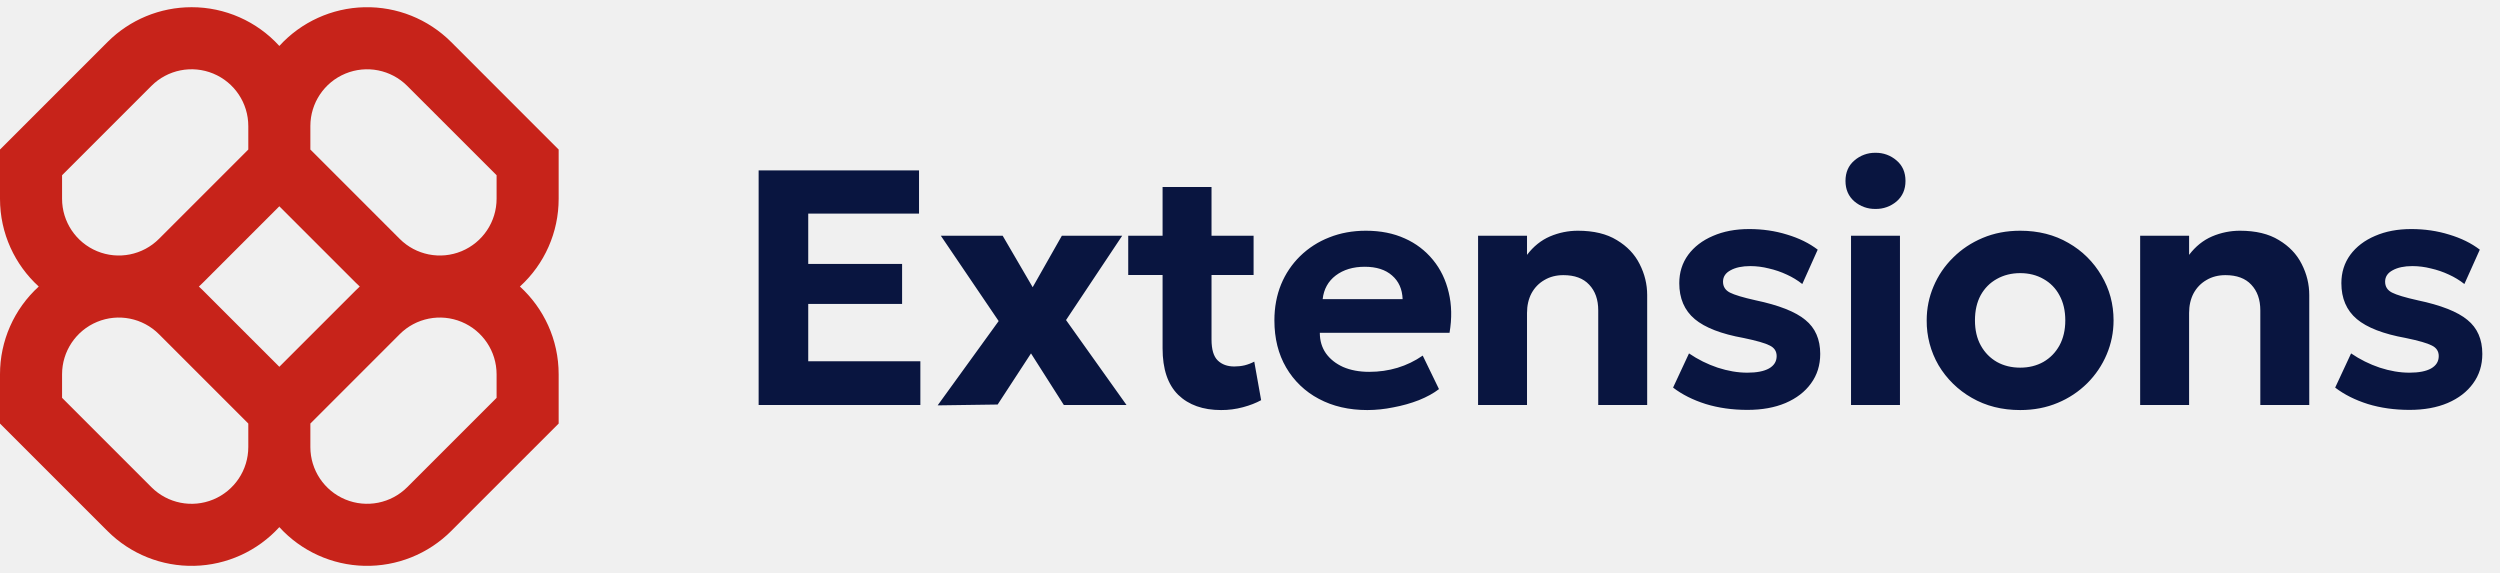
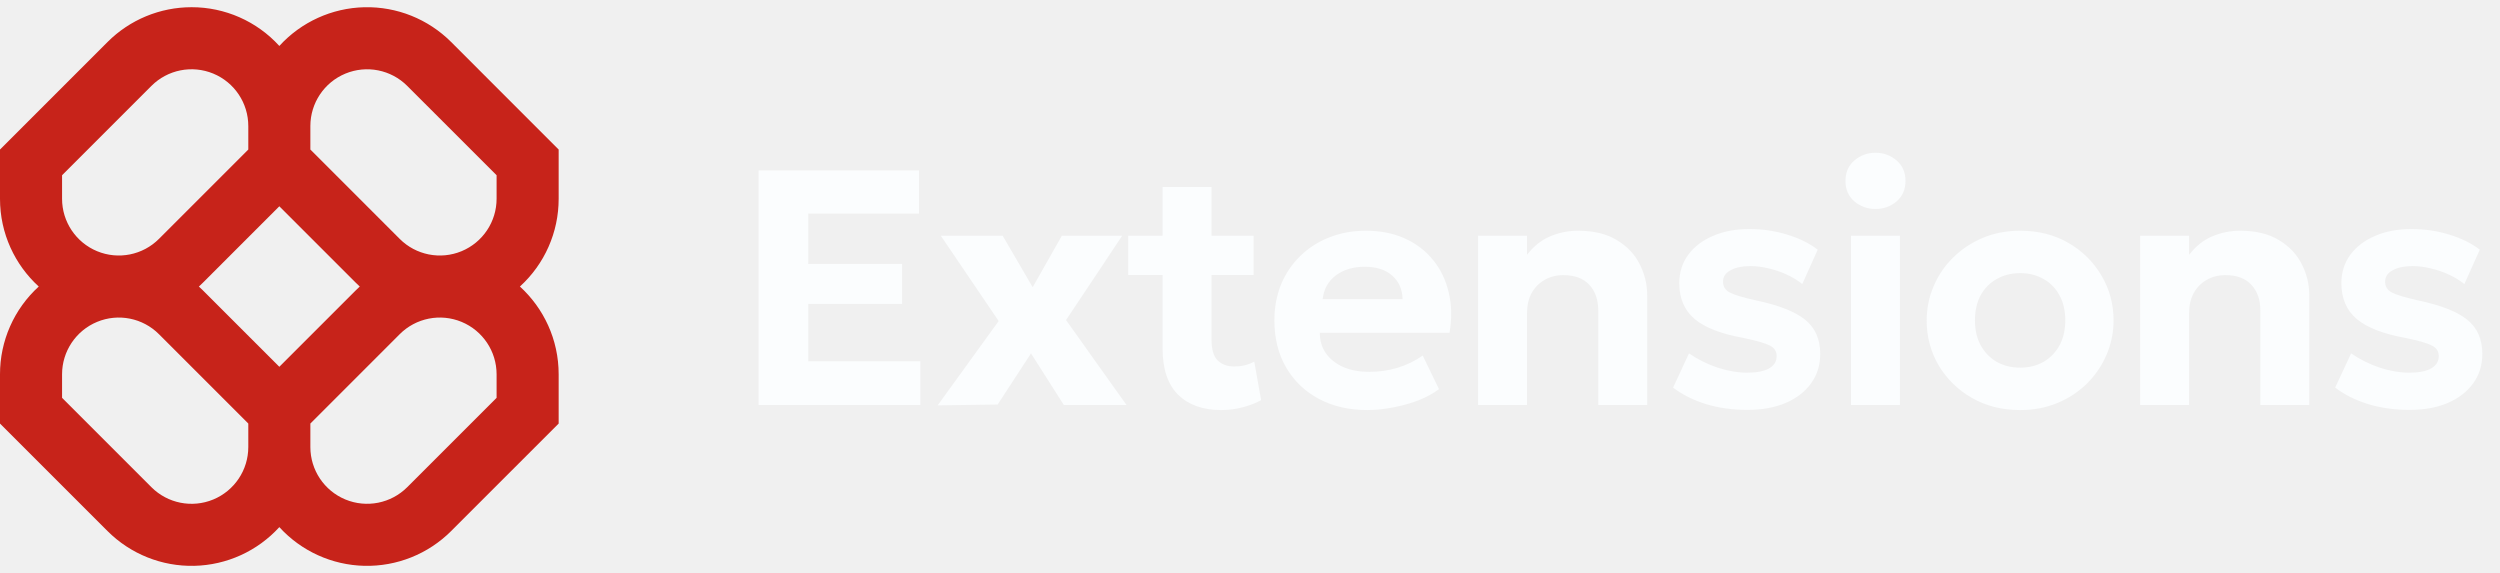
<svg xmlns="http://www.w3.org/2000/svg" width="179" height="41" fill="none" viewBox="0 0 179 41">
  <g clip-path="url(#a)">
    <path fill="#C7231A" fill-rule="evenodd" d="M13.715.516c-2.257 0-4.42.896-6.016 2.492L0 10.707v3.524c0 2.49 1.07 4.73 2.774 6.285A8.485 8.485 0 0 0 0 26.802v3.524l7.699 7.698A8.507 8.507 0 0 0 20 37.742a8.508 8.508 0 0 0 12.301.282L40 30.326v-3.524c0-2.49-1.07-4.73-2.774-6.286A8.485 8.485 0 0 0 40 14.231v-3.524l-7.699-7.7A8.508 8.508 0 0 0 20 3.29 8.485 8.485 0 0 0 13.715.516Zm12.044 20a8.528 8.528 0 0 1-.282-.27L20 14.77l-5.477 5.477a8.528 8.528 0 0 1-.282.27c.096.087.19.177.282.269L20 26.262l5.477-5.476c.092-.093.186-.182.282-.27Zm-3.537 9.81v1.682a4.063 4.063 0 0 0 6.936 2.874l6.398-6.397v-1.683a4.063 4.063 0 0 0-6.937-2.874l-6.397 6.398Zm-4.444 0-6.397-6.398a4.063 4.063 0 0 0-6.937 2.873v1.684l6.397 6.397a4.063 4.063 0 0 0 6.937-2.873v-1.683Zm0-21.302v1.683l-6.397 6.397a4.063 4.063 0 0 1-6.937-2.873v-1.683l6.397-6.397a4.063 4.063 0 0 1 6.937 2.873Zm10.841 8.08-6.397-6.397V9.024a4.063 4.063 0 0 1 6.936-2.873l6.398 6.397v1.683a4.063 4.063 0 0 1-6.937 2.873Z" clip-rule="evenodd" />
  </g>
-   <path fill="#091540" d="M54.318 29V12.2h11.484v3.096H57.87v3.6h6.72v2.868h-6.72v4.104h8.028V29h-11.58Zm12.818.024 4.368-6.036-4.14-6.108h4.428l2.148 3.684 2.088-3.684h4.32l-4.02 6.036L80.66 29h-4.488l-2.352-3.696-2.388 3.66-4.296.06Zm20.293.336c-1.296 0-2.32-.364-3.072-1.092-.744-.736-1.116-1.844-1.116-3.324V13.388h3.504v3.492h3.012v2.808h-3.012v4.62c0 .712.148 1.212.444 1.5.296.288.692.432 1.188.432.256 0 .504-.028.744-.084.248-.064.476-.152.684-.264l.492 2.76c-.36.2-.792.368-1.296.504a5.92 5.92 0 0 1-1.572.204Zm-6.648-9.672V16.88h2.808v2.808H80.78Zm17.126 9.672c-1.32 0-2.48-.268-3.48-.804a5.853 5.853 0 0 1-2.34-2.244c-.56-.96-.84-2.084-.84-3.372 0-.936.16-1.796.48-2.58a6.052 6.052 0 0 1 1.368-2.028A6.203 6.203 0 0 1 95.171 17c.8-.32 1.676-.48 2.628-.48 1.048 0 1.976.184 2.784.552a5.43 5.43 0 0 1 2.028 1.548c.536.656.908 1.428 1.116 2.316.216.888.236 1.852.06 2.892h-9.288c0 .56.144 1.048.432 1.464.296.416.708.744 1.236.984.536.232 1.16.348 1.872.348.704 0 1.376-.096 2.016-.288a6.426 6.426 0 0 0 1.812-.876l1.164 2.4c-.384.296-.864.56-1.44.792-.576.224-1.188.396-1.836.516a9.422 9.422 0 0 1-1.848.192Zm-3.204-7.944h5.724c-.024-.712-.276-1.276-.756-1.692-.472-.416-1.124-.624-1.956-.624-.832 0-1.524.208-2.076.624-.544.416-.856.98-.936 1.692ZM105.83 29V16.88h3.504v1.368c.464-.608 1.012-1.048 1.644-1.32a5.072 5.072 0 0 1 2.004-.408c1.128 0 2.056.224 2.784.672.736.44 1.28 1.012 1.632 1.716.36.704.54 1.444.54 2.22V29h-3.504v-6.78c0-.768-.216-1.38-.648-1.836-.424-.456-1.04-.684-1.848-.684-.512 0-.964.116-1.356.348-.392.224-.7.54-.924.948-.216.408-.324.88-.324 1.416V29h-3.504Zm19.29.348c-1.08 0-2.076-.14-2.988-.42-.912-.288-1.692-.68-2.34-1.176l1.14-2.448a8.333 8.333 0 0 0 2.052 1.02c.736.24 1.444.36 2.124.36.672 0 1.188-.1 1.548-.3.368-.208.552-.504.552-.888 0-.344-.164-.596-.492-.756-.32-.168-.944-.348-1.872-.54-1.6-.288-2.768-.74-3.504-1.356-.736-.624-1.104-1.48-1.104-2.568 0-.768.212-1.444.636-2.028.432-.584 1.024-1.036 1.776-1.356.752-.328 1.616-.492 2.592-.492.96 0 1.864.132 2.712.396.856.256 1.588.616 2.196 1.08l-1.104 2.46a5.34 5.34 0 0 0-1.104-.672 6.35 6.35 0 0 0-1.296-.444 5.43 5.43 0 0 0-1.32-.168c-.584 0-1.056.1-1.416.3-.36.192-.54.464-.54.816 0 .352.164.612.492.78.328.168.94.352 1.836.552 1.672.352 2.86.82 3.564 1.404.712.576 1.068 1.388 1.068 2.436 0 .808-.22 1.512-.66 2.112-.432.6-1.04 1.068-1.824 1.404-.776.328-1.684.492-2.724.492Zm7.413-.348V16.88h3.504V29h-3.504Zm1.752-14.04a2.26 2.26 0 0 1-1.512-.54c-.424-.368-.636-.856-.636-1.464 0-.616.212-1.104.636-1.464a2.23 2.23 0 0 1 1.512-.552 2.23 2.23 0 0 1 1.512.552c.424.36.636.848.636 1.464 0 .608-.212 1.096-.636 1.464a2.26 2.26 0 0 1-1.512.54Zm10.362 14.4c-1.304 0-2.46-.292-3.468-.876a6.504 6.504 0 0 1-2.376-2.328 6.28 6.28 0 0 1-.852-3.216c0-.856.164-1.668.492-2.436a6.302 6.302 0 0 1 1.392-2.052c.6-.6 1.308-1.072 2.124-1.416.816-.344 1.712-.516 2.688-.516 1.304 0 2.456.292 3.456.876a6.38 6.38 0 0 1 2.364 2.34c.576.968.864 2.036.864 3.204 0 .848-.164 1.66-.492 2.436a6.439 6.439 0 0 1-1.392 2.064 6.547 6.547 0 0 1-2.112 1.404c-.816.344-1.712.516-2.688.516Zm0-3.036c.616 0 1.168-.136 1.656-.408.488-.28.872-.672 1.152-1.176.28-.512.42-1.112.42-1.8 0-.696-.14-1.296-.42-1.8a2.854 2.854 0 0 0-1.14-1.164c-.488-.28-1.044-.42-1.668-.42-.624 0-1.184.14-1.68.42-.488.272-.872.66-1.152 1.164-.272.504-.408 1.104-.408 1.8s.14 1.296.42 1.8c.28.504.664.896 1.152 1.176.488.272 1.044.408 1.668.408ZM153.235 29V16.88h3.504v1.368c.464-.608 1.012-1.048 1.644-1.32a5.072 5.072 0 0 1 2.004-.408c1.128 0 2.056.224 2.784.672.736.44 1.28 1.012 1.632 1.716.36.704.54 1.444.54 2.22V29h-3.504v-6.78c0-.768-.216-1.38-.648-1.836-.424-.456-1.04-.684-1.848-.684-.512 0-.964.116-1.356.348-.392.224-.7.54-.924.948-.216.408-.324.88-.324 1.416V29h-3.504Zm19.291.348c-1.08 0-2.076-.14-2.988-.42-.912-.288-1.692-.68-2.34-1.176l1.14-2.448a8.333 8.333 0 0 0 2.052 1.02c.736.24 1.444.36 2.124.36.672 0 1.188-.1 1.548-.3.368-.208.552-.504.552-.888 0-.344-.164-.596-.492-.756-.32-.168-.944-.348-1.872-.54-1.6-.288-2.768-.74-3.504-1.356-.736-.624-1.104-1.48-1.104-2.568 0-.768.212-1.444.636-2.028.432-.584 1.024-1.036 1.776-1.356.752-.328 1.616-.492 2.592-.492.96 0 1.864.132 2.712.396.856.256 1.588.616 2.196 1.08l-1.104 2.46a5.34 5.34 0 0 0-1.104-.672 6.35 6.35 0 0 0-1.296-.444 5.43 5.43 0 0 0-1.32-.168c-.584 0-1.056.1-1.416.3-.36.192-.54.464-.54.816 0 .352.164.612.492.78.328.168.94.352 1.836.552 1.672.352 2.86.82 3.564 1.404.712.576 1.068 1.388 1.068 2.436 0 .808-.22 1.512-.66 2.112-.432.6-1.04 1.068-1.824 1.404-.776.328-1.684.492-2.724.492Z" />
+   <path fill="#fbfdfe" d="M54.318 29V12.2h11.484v3.096H57.87v3.6h6.72v2.868h-6.72v4.104h8.028V29h-11.58Zm12.818.024 4.368-6.036-4.14-6.108h4.428l2.148 3.684 2.088-3.684h4.32l-4.02 6.036L80.66 29h-4.488l-2.352-3.696-2.388 3.66-4.296.06Zm20.293.336c-1.296 0-2.32-.364-3.072-1.092-.744-.736-1.116-1.844-1.116-3.324V13.388h3.504v3.492h3.012v2.808h-3.012v4.62c0 .712.148 1.212.444 1.5.296.288.692.432 1.188.432.256 0 .504-.028.744-.084.248-.064.476-.152.684-.264l.492 2.76c-.36.2-.792.368-1.296.504a5.92 5.92 0 0 1-1.572.204Zm-6.648-9.672V16.88h2.808v2.808H80.78Zm17.126 9.672c-1.32 0-2.48-.268-3.48-.804a5.853 5.853 0 0 1-2.34-2.244c-.56-.96-.84-2.084-.84-3.372 0-.936.16-1.796.48-2.58a6.052 6.052 0 0 1 1.368-2.028A6.203 6.203 0 0 1 95.171 17c.8-.32 1.676-.48 2.628-.48 1.048 0 1.976.184 2.784.552a5.43 5.43 0 0 1 2.028 1.548c.536.656.908 1.428 1.116 2.316.216.888.236 1.852.06 2.892h-9.288c0 .56.144 1.048.432 1.464.296.416.708.744 1.236.984.536.232 1.16.348 1.872.348.704 0 1.376-.096 2.016-.288a6.426 6.426 0 0 0 1.812-.876l1.164 2.4c-.384.296-.864.56-1.44.792-.576.224-1.188.396-1.836.516a9.422 9.422 0 0 1-1.848.192Zm-3.204-7.944h5.724c-.024-.712-.276-1.276-.756-1.692-.472-.416-1.124-.624-1.956-.624-.832 0-1.524.208-2.076.624-.544.416-.856.98-.936 1.692ZM105.83 29V16.88h3.504v1.368c.464-.608 1.012-1.048 1.644-1.32a5.072 5.072 0 0 1 2.004-.408c1.128 0 2.056.224 2.784.672.736.44 1.28 1.012 1.632 1.716.36.704.54 1.444.54 2.22V29h-3.504v-6.78c0-.768-.216-1.38-.648-1.836-.424-.456-1.04-.684-1.848-.684-.512 0-.964.116-1.356.348-.392.224-.7.54-.924.948-.216.408-.324.88-.324 1.416V29h-3.504Zm19.29.348c-1.08 0-2.076-.14-2.988-.42-.912-.288-1.692-.68-2.34-1.176l1.14-2.448a8.333 8.333 0 0 0 2.052 1.02c.736.24 1.444.36 2.124.36.672 0 1.188-.1 1.548-.3.368-.208.552-.504.552-.888 0-.344-.164-.596-.492-.756-.32-.168-.944-.348-1.872-.54-1.6-.288-2.768-.74-3.504-1.356-.736-.624-1.104-1.48-1.104-2.568 0-.768.212-1.444.636-2.028.432-.584 1.024-1.036 1.776-1.356.752-.328 1.616-.492 2.592-.492.96 0 1.864.132 2.712.396.856.256 1.588.616 2.196 1.08l-1.104 2.46a5.34 5.34 0 0 0-1.104-.672 6.35 6.35 0 0 0-1.296-.444 5.43 5.43 0 0 0-1.32-.168c-.584 0-1.056.1-1.416.3-.36.192-.54.464-.54.816 0 .352.164.612.492.78.328.168.94.352 1.836.552 1.672.352 2.86.82 3.564 1.404.712.576 1.068 1.388 1.068 2.436 0 .808-.22 1.512-.66 2.112-.432.6-1.04 1.068-1.824 1.404-.776.328-1.684.492-2.724.492Zm7.413-.348V16.88h3.504V29h-3.504Zm1.752-14.04a2.26 2.26 0 0 1-1.512-.54c-.424-.368-.636-.856-.636-1.464 0-.616.212-1.104.636-1.464a2.23 2.23 0 0 1 1.512-.552 2.23 2.23 0 0 1 1.512.552c.424.36.636.848.636 1.464 0 .608-.212 1.096-.636 1.464a2.26 2.26 0 0 1-1.512.54Zm10.362 14.4c-1.304 0-2.46-.292-3.468-.876a6.504 6.504 0 0 1-2.376-2.328 6.28 6.28 0 0 1-.852-3.216c0-.856.164-1.668.492-2.436a6.302 6.302 0 0 1 1.392-2.052c.6-.6 1.308-1.072 2.124-1.416.816-.344 1.712-.516 2.688-.516 1.304 0 2.456.292 3.456.876a6.38 6.38 0 0 1 2.364 2.34c.576.968.864 2.036.864 3.204 0 .848-.164 1.66-.492 2.436a6.439 6.439 0 0 1-1.392 2.064 6.547 6.547 0 0 1-2.112 1.404c-.816.344-1.712.516-2.688.516Zm0-3.036c.616 0 1.168-.136 1.656-.408.488-.28.872-.672 1.152-1.176.28-.512.42-1.112.42-1.8 0-.696-.14-1.296-.42-1.8a2.854 2.854 0 0 0-1.14-1.164c-.488-.28-1.044-.42-1.668-.42-.624 0-1.184.14-1.68.42-.488.272-.872.66-1.152 1.164-.272.504-.408 1.104-.408 1.8s.14 1.296.42 1.8c.28.504.664.896 1.152 1.176.488.272 1.044.408 1.668.408ZM153.235 29V16.88h3.504v1.368c.464-.608 1.012-1.048 1.644-1.32a5.072 5.072 0 0 1 2.004-.408c1.128 0 2.056.224 2.784.672.736.44 1.28 1.012 1.632 1.716.36.704.54 1.444.54 2.22V29h-3.504v-6.78c0-.768-.216-1.38-.648-1.836-.424-.456-1.04-.684-1.848-.684-.512 0-.964.116-1.356.348-.392.224-.7.54-.924.948-.216.408-.324.88-.324 1.416V29h-3.504Zm19.291.348c-1.08 0-2.076-.14-2.988-.42-.912-.288-1.692-.68-2.34-1.176l1.14-2.448a8.333 8.333 0 0 0 2.052 1.02c.736.24 1.444.36 2.124.36.672 0 1.188-.1 1.548-.3.368-.208.552-.504.552-.888 0-.344-.164-.596-.492-.756-.32-.168-.944-.348-1.872-.54-1.6-.288-2.768-.74-3.504-1.356-.736-.624-1.104-1.48-1.104-2.568 0-.768.212-1.444.636-2.028.432-.584 1.024-1.036 1.776-1.356.752-.328 1.616-.492 2.592-.492.96 0 1.864.132 2.712.396.856.256 1.588.616 2.196 1.08l-1.104 2.46a5.34 5.34 0 0 0-1.104-.672 6.35 6.35 0 0 0-1.296-.444 5.43 5.43 0 0 0-1.32-.168c-.584 0-1.056.1-1.416.3-.36.192-.54.464-.54.816 0 .352.164.612.492.78.328.168.94.352 1.836.552 1.672.352 2.86.82 3.564 1.404.712.576 1.068 1.388 1.068 2.436 0 .808-.22 1.512-.66 2.112-.432.6-1.04 1.068-1.824 1.404-.776.328-1.684.492-2.724.492Z" />
  <defs>
    <clipPath id="a">
      <path fill="#fff" d="M0 0h40v41H0z" />
    </clipPath>
  </defs>
</svg>
